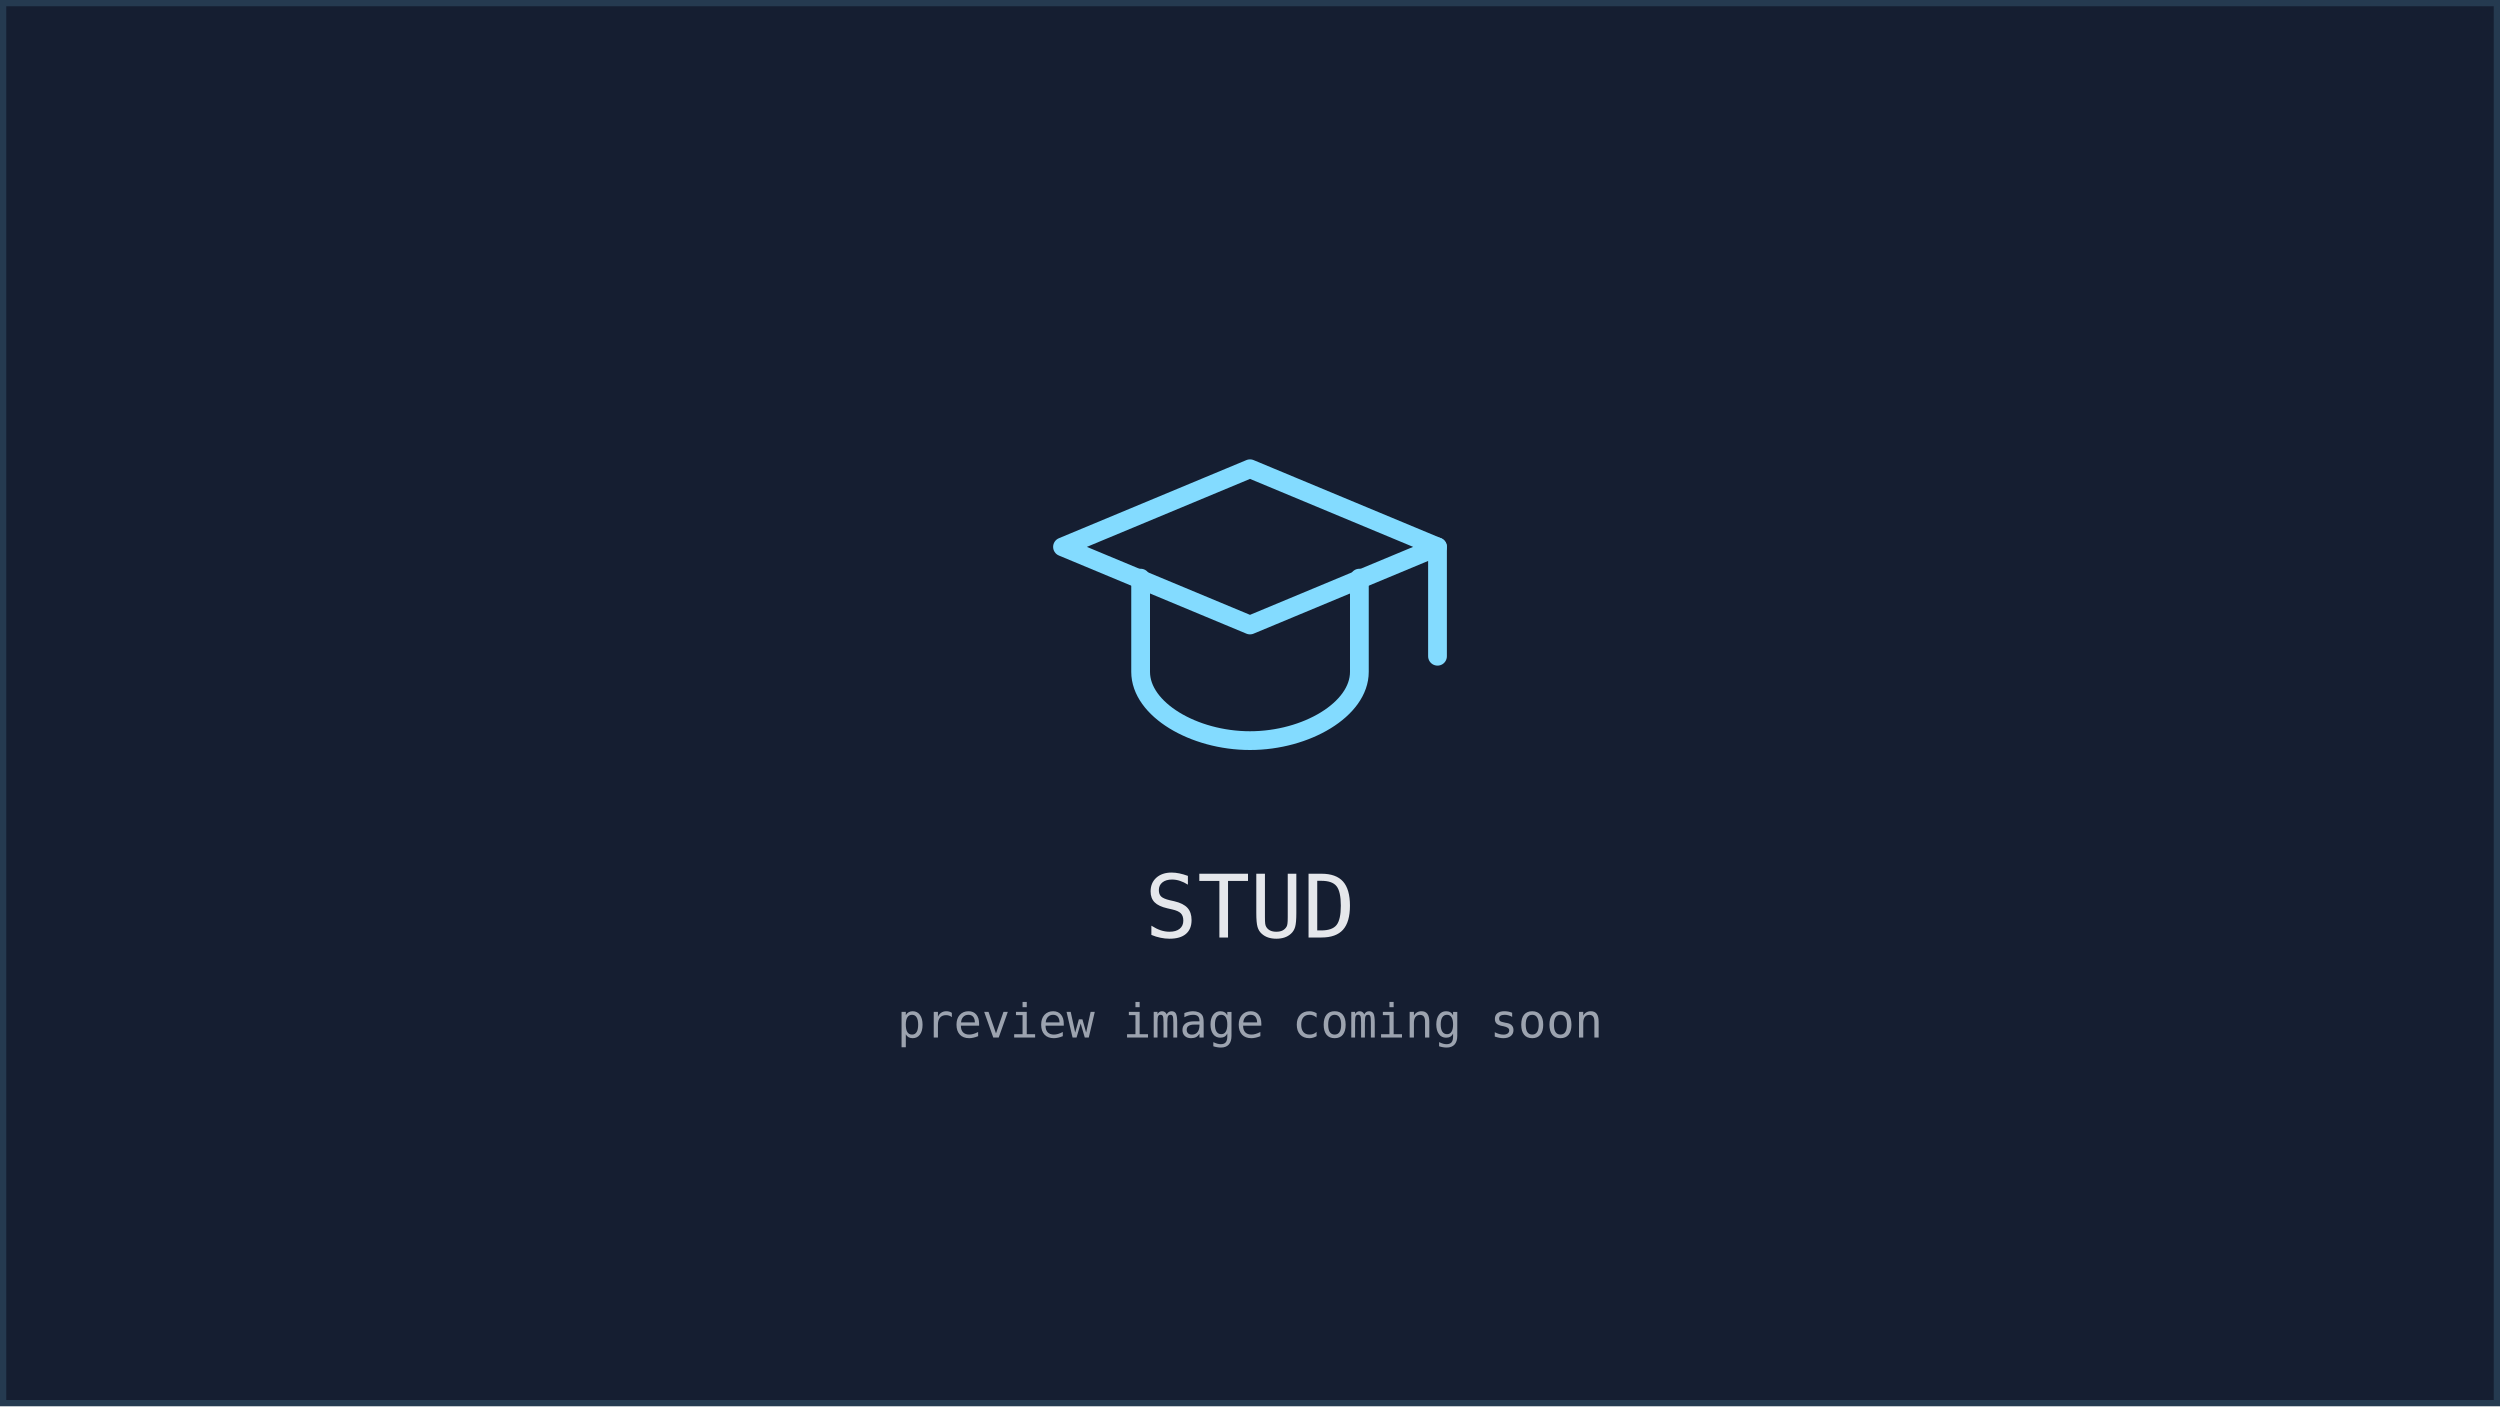
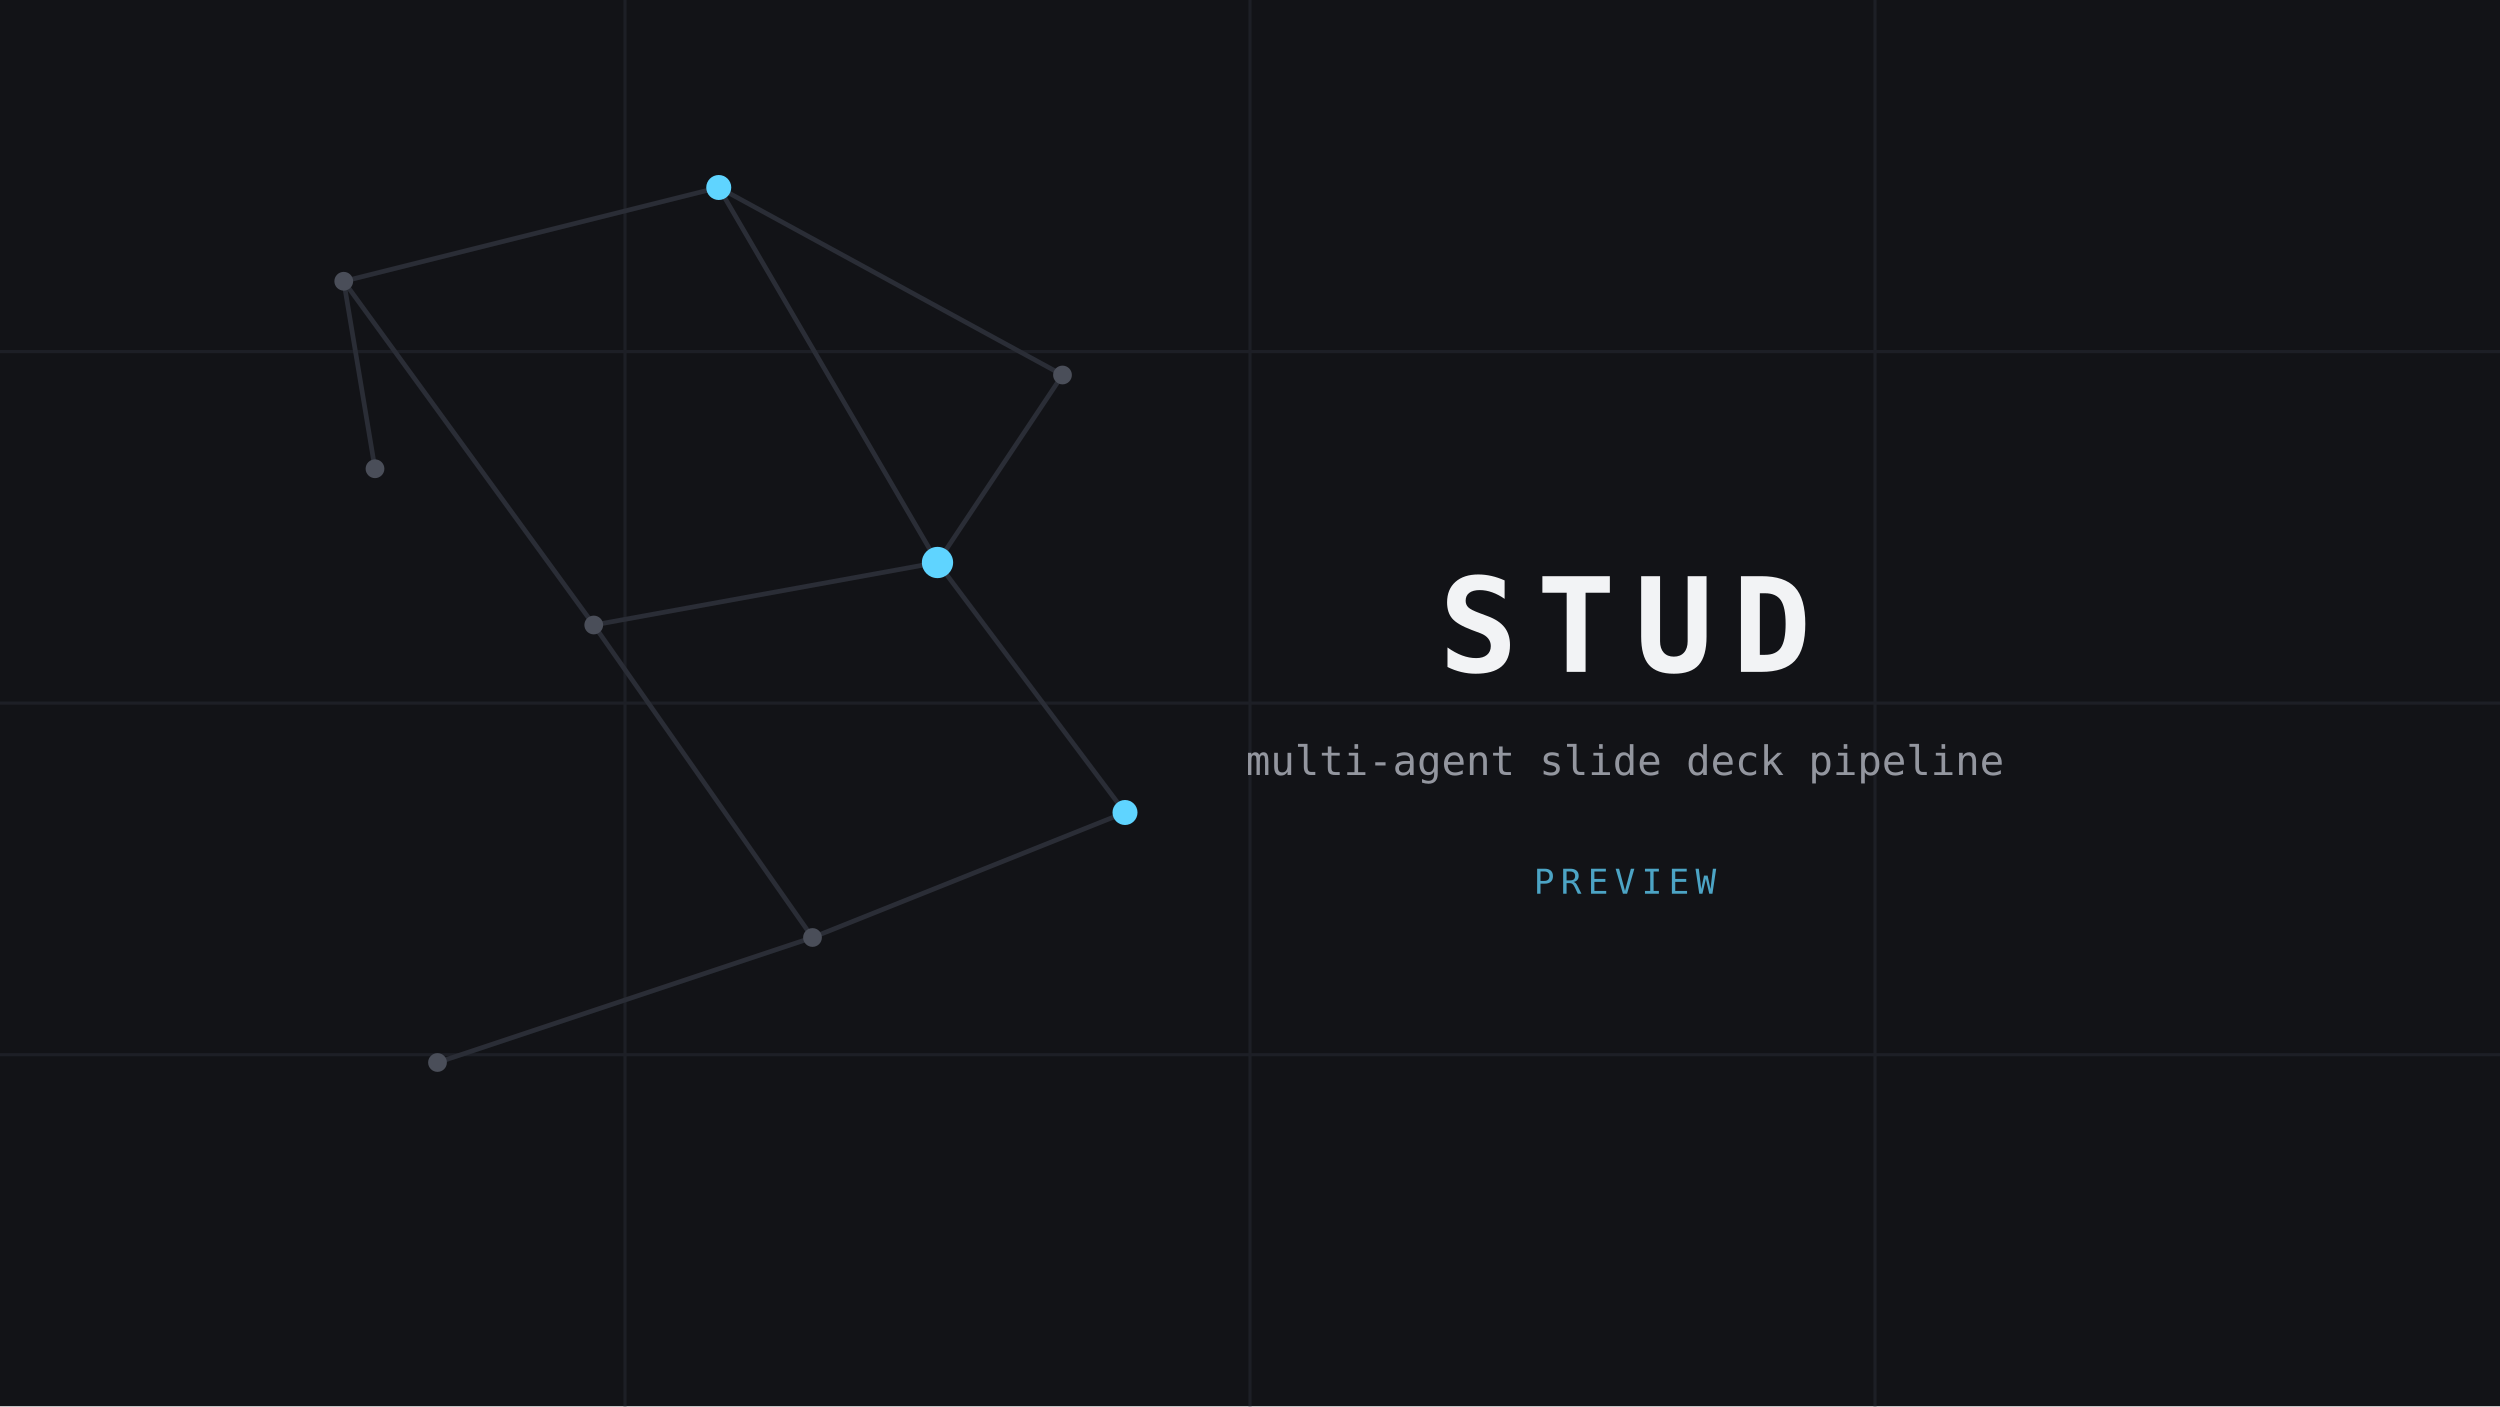
<svg xmlns="http://www.w3.org/2000/svg" width="800" height="450" viewBox="0 0 800 450">
-   <rect width="800" height="450" fill="#151E31" />
-   <rect x="1" y="1" width="798" height="448" fill="none" stroke="#83DBFF" stroke-opacity="0.15" stroke-width="2" />
-   <g transform="translate(400,185)" fill="none" stroke="#83DBFF" stroke-width="6" stroke-linecap="round" stroke-linejoin="round">
-     <path d="M -60 -10 L 0 -35 L 60 -10 L 0 15 Z" />
-     <path d="M -35 0 L -35 30 C -35 42 -18 52 0 52 C 18 52 35 42 35 30 L 35 0" />
-     <line x1="60" y1="-10" x2="60" y2="25" />
+   <rect width="800" height="450" fill="#121317" />
+   <g stroke="#1D1F26" stroke-width="1">
+     <path d="M0 112.5 H800" />
+     <path d="M0 225 H800" />
+     <path d="M0 337.5 H800" />
+     <path d="M200 0 V450" />
+     <path d="M400 0 V450" />
+     <path d="M600 0 V450" />
  </g>
-   <text x="400" y="300" font-family="monospace" font-size="28" fill="#E5E7EB" text-anchor="middle">STUD</text>
-   <text x="400" y="332" font-family="monospace" font-size="15" fill="#9CA3AF" text-anchor="middle">preview image coming soon</text>
+   <g stroke="#2A2D36" stroke-width="1.5" fill="none">
+     <path d="M110 90 L230 60 L340 120" />
+     <path d="M110 90 L190 200" />
+     <path d="M230 60 L300 180 L190 200" />
+     <path d="M340 120 L300 180" />
+     <path d="M190 200 L260 300 L360 260" />
+     <path d="M300 180 L360 260" />
+     <path d="M140 340 L260 300" />
+     <path d="M120 150 L110 90" />
+   </g>
+   <g fill="#5FD4FF">
+     <circle cx="230" cy="60" r="4" />
+     <circle cx="300" cy="180" r="5" />
+     <circle cx="360" cy="260" r="4" />
+   </g>
+   <g fill="#4A4E59">
+     <circle cx="110" cy="90" r="3" />
+     <circle cx="340" cy="120" r="3" />
+     <circle cx="190" cy="200" r="3" />
+     <circle cx="260" cy="300" r="3" />
+     <circle cx="140" cy="340" r="3" />
+     <circle cx="120" cy="150" r="3" />
+   </g>
+   <text x="520" y="215" font-family="'Geist Mono','JetBrains Mono',monospace" font-size="42" font-weight="600" letter-spacing="6" fill="#F2F3F5" text-anchor="middle">STUD</text>
+   <text x="520" y="248" font-family="'Geist Mono','JetBrains Mono',monospace" font-size="13" fill="#93969F" text-anchor="middle">multi-agent slide deck pipeline</text>
+   <text x="520" y="286" font-family="'Geist Mono','JetBrains Mono',monospace" font-size="11" letter-spacing="2" fill="#5FD4FF" opacity="0.75" text-anchor="middle">PREVIEW</text>
</svg>
